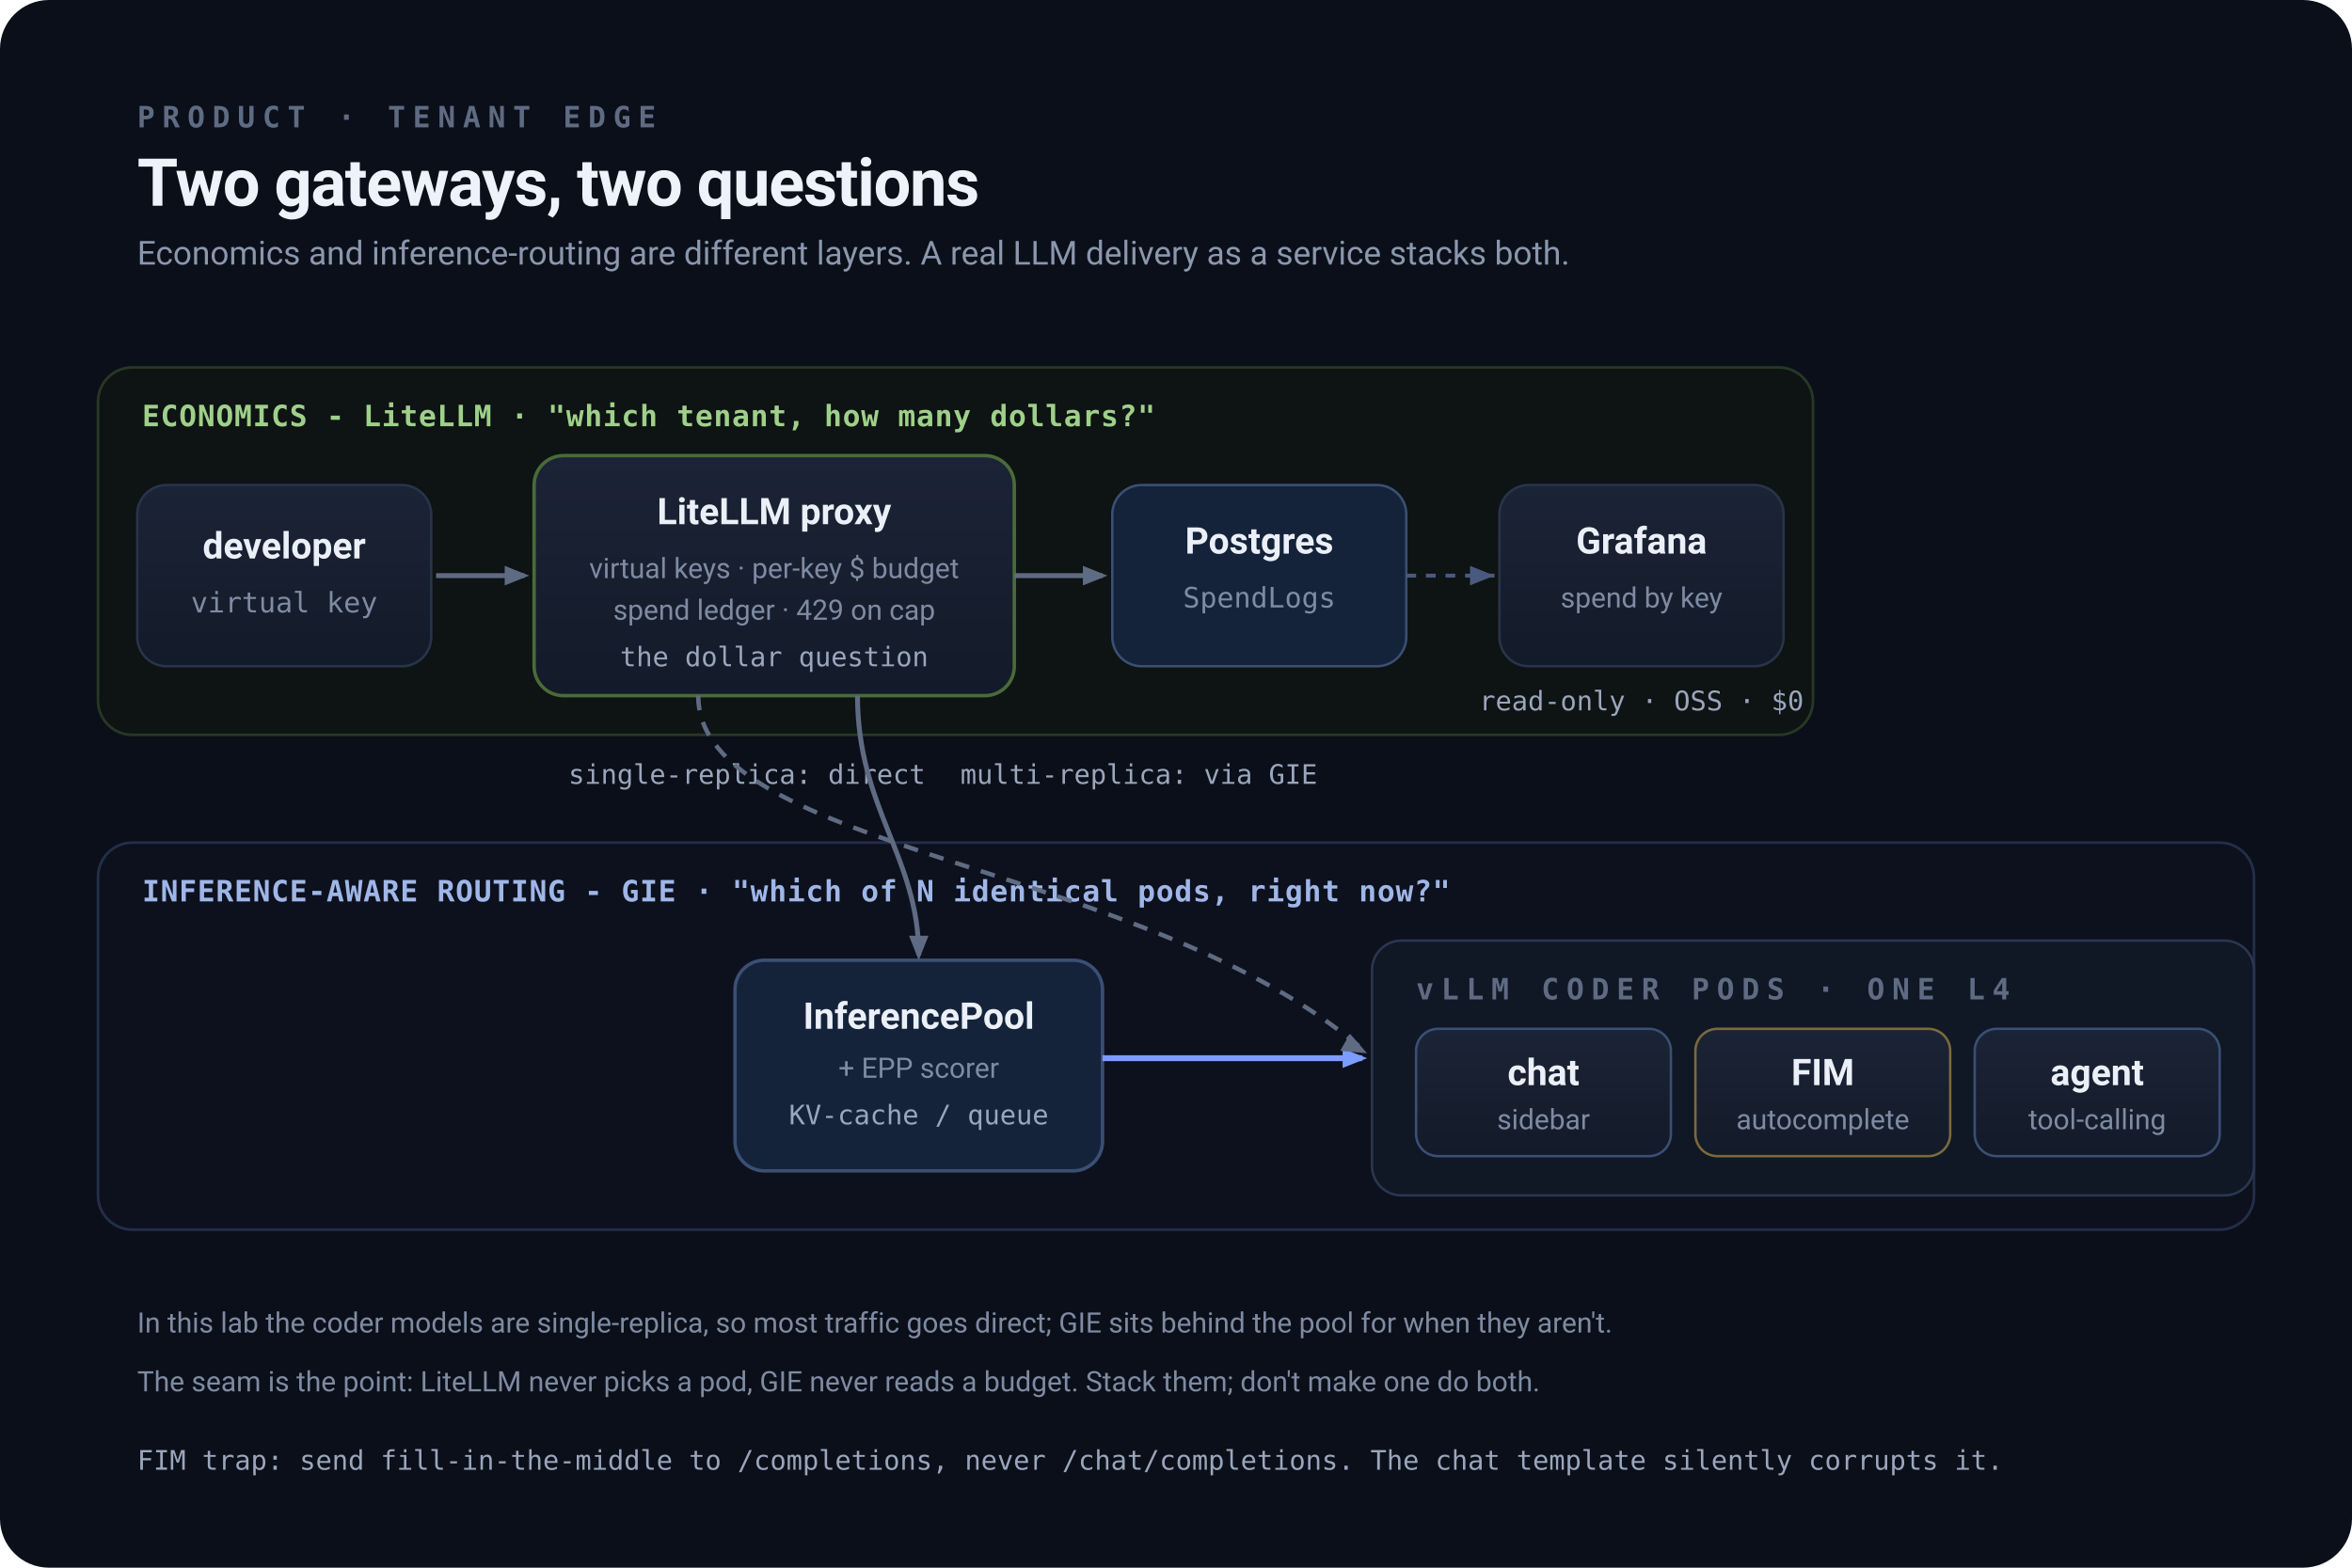
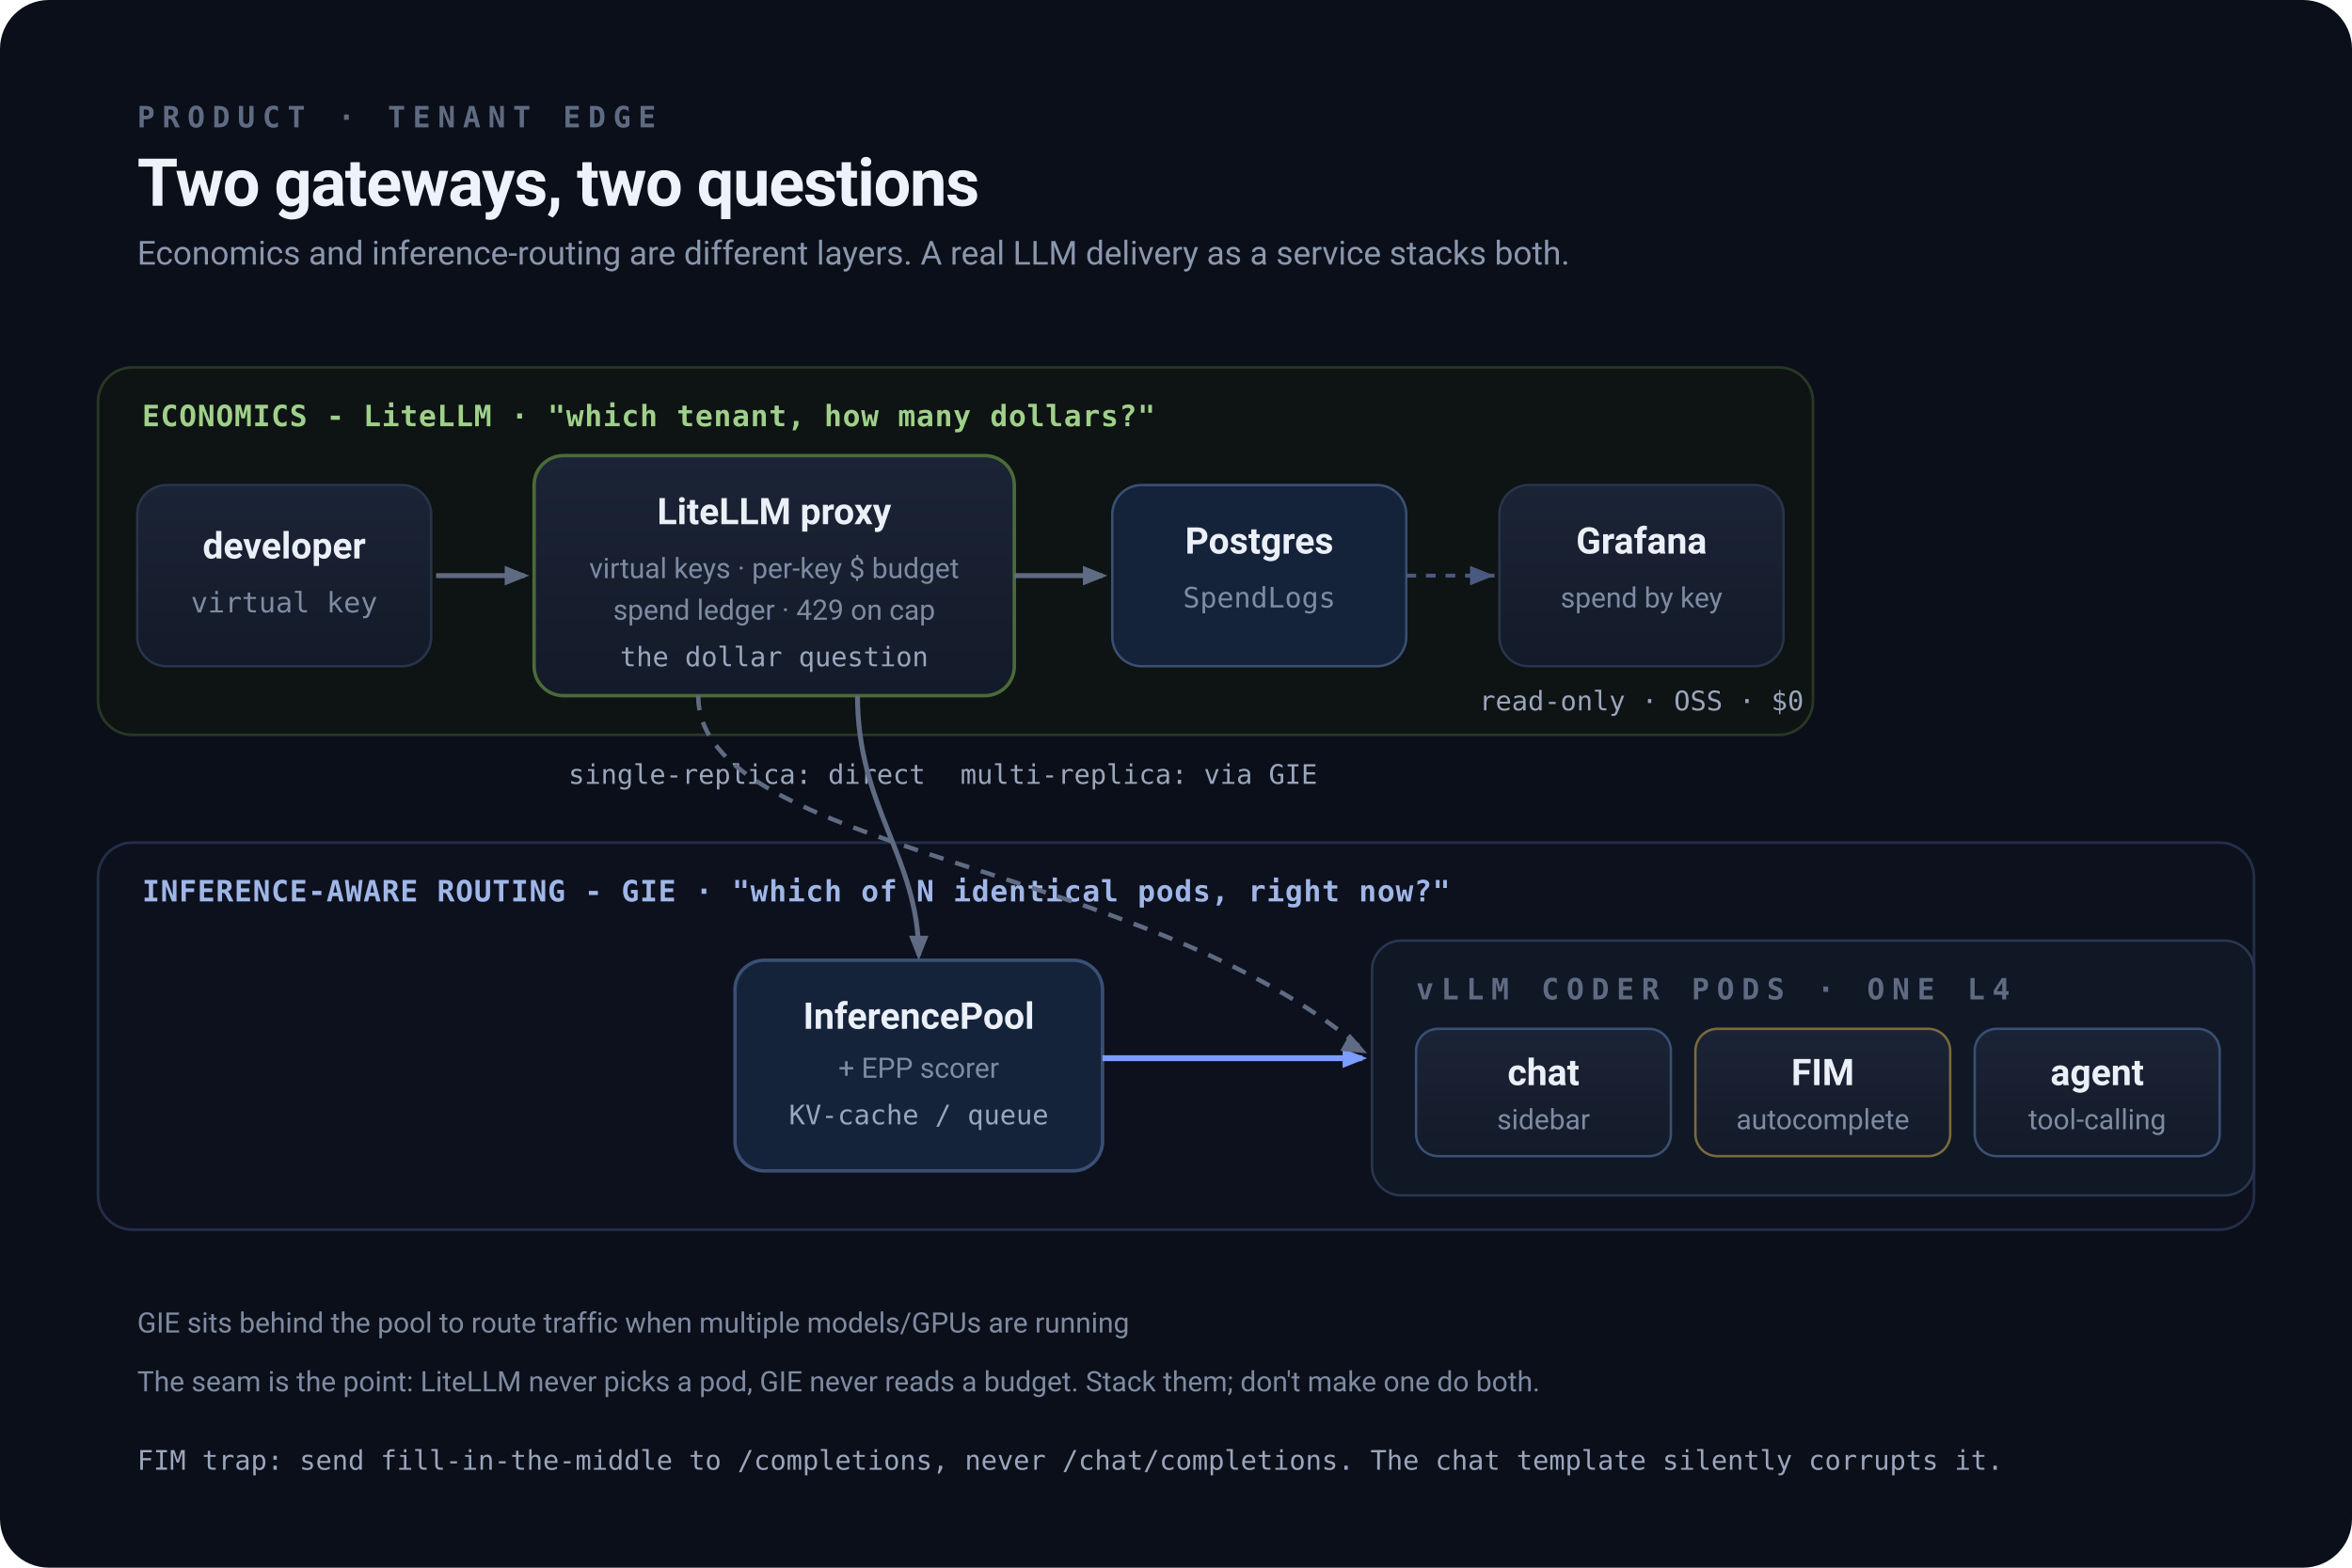
<svg xmlns="http://www.w3.org/2000/svg" viewBox="0 0 960 640" font-family="ui-sans-serif, -apple-system, Segoe UI, Roboto, Arial, sans-serif">
  <defs>
    <linearGradient id="plate" x1="0" y1="0" x2="0" y2="1">
      <stop offset="0" stop-color="#1B2436" />
      <stop offset="1" stop-color="#131A29" />
    </linearGradient>
    <style>
      .mono { font-family: ui-monospace, "SF Mono", SFMono-Regular, Menlo, Consolas, monospace; }
      .eye  { fill:#5E6B82; letter-spacing:3px; font-size:12px; font-weight:600; }
      .h1   { fill:#EEF2FA; font-size:27px; font-weight:700; letter-spacing:-0.5px; }
      .sub  { fill:#8A97AD; font-size:13.5px; }
      .box  { fill:#EBF0F8; font-size:15px; font-weight:700; }
      .desc { fill:#7E8BA2; font-size:11.5px; }
      .lbl  { fill:#9AA6BC; font-size:11px; }
      .bandlbl { font-size:12px; font-weight:700; letter-spacing:0.3px; }
    </style>
  </defs>
  <rect x="0" y="0" width="960" height="640" rx="20" fill="#0B0F19" />
  <text x="56" y="52" class="eye mono">PRODUCT · TENANT EDGE</text>
  <text x="56" y="84" class="h1">Two gateways, two questions</text>
  <text x="56" y="108" class="sub">Economics and inference-routing are different layers. A real LLM delivery as a service stacks both.</text>
  <rect x="40" y="150" width="700" height="150" rx="14" fill="#10160F" stroke="#3C5A2E" stroke-width="1.1" opacity="0.55" />
  <text x="58" y="174" class="bandlbl mono" fill="#9FD08A">ECONOMICS - LiteLLM · "which tenant, how many dollars?"</text>
  <rect x="56" y="198" width="120" height="74" rx="12" fill="url(#plate)" stroke="#28344B" />
  <text x="116" y="228" class="box" text-anchor="middle">developer</text>
  <text x="116" y="250" class="desc mono" text-anchor="middle">virtual key</text>
  <path d="M178 235 h36" stroke="#5E6B82" stroke-width="2" />
  <polygon points="216,235 206,231 206,239" fill="#5E6B82" />
  <rect x="218" y="186" width="196" height="98" rx="12" fill="url(#plate)" stroke="#4A6B38" stroke-width="1.4" />
  <text x="316" y="214" class="box" text-anchor="middle">LiteLLM proxy</text>
  <text x="316" y="236" class="desc" text-anchor="middle">virtual keys · per-key $ budget</text>
  <text x="316" y="253" class="desc" text-anchor="middle">spend ledger · 429 on cap</text>
  <text x="316" y="272" class="lbl mono" text-anchor="middle" fill="#9FD08A">the dollar question</text>
  <path d="M414 235 h36" stroke="#5E6B82" stroke-width="2" />
  <polygon points="452,235 442,231 442,239" fill="#5E6B82" />
  <rect x="454" y="198" width="120" height="74" rx="12" fill="#15233A" stroke="#3A4F74" />
  <text x="514" y="226" class="box" text-anchor="middle" font-size="14">Postgres</text>
  <text x="514" y="248" class="desc mono" text-anchor="middle">SpendLogs</text>
  <path d="M574 235 h36" stroke="#4A597F" stroke-width="1.6" stroke-dasharray="4 4" />
  <polygon points="610,235 600,231 600,239" fill="#4A597F" />
  <rect x="612" y="198" width="116" height="74" rx="12" fill="url(#plate)" stroke="#28344B" />
  <text x="670" y="226" class="box" text-anchor="middle" font-size="14">Grafana</text>
  <text x="670" y="248" class="desc" text-anchor="middle">spend by key</text>
  <text x="670" y="290" class="lbl mono" text-anchor="middle" fill="#7E9BD0">read-only · OSS · $0</text>
  <text x="232" y="320" class="lbl mono" fill="#9AA6BC">single-replica: direct</text>
  <text x="392" y="320" class="lbl mono" fill="#9AA6BC">multi-replica: via GIE</text>
  <rect x="40" y="344" width="880" height="158" rx="14" fill="#0F1320" stroke="#33436A" stroke-width="1.1" opacity="0.6" />
  <text x="58" y="368" class="bandlbl mono" fill="#9FB6E8">INFERENCE-AWARE ROUTING - GIE · "which of N identical pods, right now?"</text>
  <rect x="300" y="392" width="150" height="86" rx="12" fill="#15233A" stroke="#3A4F74" stroke-width="1.4" />
  <text x="375" y="420" class="box" text-anchor="middle" font-size="14">InferencePool</text>
  <text x="375" y="440" class="desc" text-anchor="middle">+ EPP scorer</text>
  <text x="375" y="459" class="lbl mono" text-anchor="middle" fill="#7E9BD0">KV-cache / queue</text>
  <rect x="560" y="384" width="360" height="104" rx="12" fill="#101725" stroke="#2A3650" />
  <text x="578" y="408" class="eye mono" fill="#6E7C95">vLLM CODER PODS · ONE L4</text>
  <g>
    <rect x="578" y="420" width="104" height="52" rx="9" fill="url(#plate)" stroke="#3A4F74" />
    <text x="630" y="443" class="box" text-anchor="middle" font-size="13">chat</text>
    <text x="630" y="461" class="desc" text-anchor="middle" font-size="10">sidebar</text>
    <rect x="692" y="420" width="104" height="52" rx="9" fill="url(#plate)" stroke="#7A6A3B" />
    <text x="744" y="443" class="box" text-anchor="middle" font-size="13" fill="#F2D49B">FIM</text>
    <text x="744" y="461" class="desc" text-anchor="middle" font-size="10" fill="#C9B98A">autocomplete</text>
    <rect x="806" y="420" width="100" height="52" rx="9" fill="url(#plate)" stroke="#3A4F74" />
    <text x="856" y="443" class="box" text-anchor="middle" font-size="13">agent</text>
    <text x="856" y="461" class="desc" text-anchor="middle" font-size="10">tool-calling</text>
  </g>
  <path d="M350 284 C350 330, 375 350, 375 390" stroke="#5E6B82" stroke-width="2" fill="none" />
  <polygon points="375,392 371,382 379,382" fill="#5E6B82" />
  <path d="M450 432 h106" stroke="#7C9CFF" stroke-width="2.4" />
  <polygon points="558,432 548,428 548,436" fill="#7C9CFF" />
  <path d="M285 284 C285 348, 470 352, 558 430" stroke="#5E6B82" stroke-width="1.8" fill="none" stroke-dasharray="6 5" />
  <polygon points="558,430 547,429 551,422" fill="#5E6B82" />
-   <text x="56" y="544" class="desc" font-size="12.5">In this lab the coder models are single-replica, so most traffic goes direct; GIE sits behind the pool for when they aren't.</text>
+   <text x="56" y="544" class="desc" font-size="12.5">GIE sits behind the pool to route traffic when multiple models/GPUs are running</text>
  <text x="56" y="568" class="desc" font-size="12.5">The seam is the point: LiteLLM never picks a pod, GIE never reads a budget. Stack them; don't make one do both.</text>
  <text x="56" y="600" class="lbl mono" fill="#F2D49B" font-size="11.5">FIM trap: send fill-in-the-middle to /completions, never /chat/completions. The chat template silently corrupts it.</text>
</svg>
